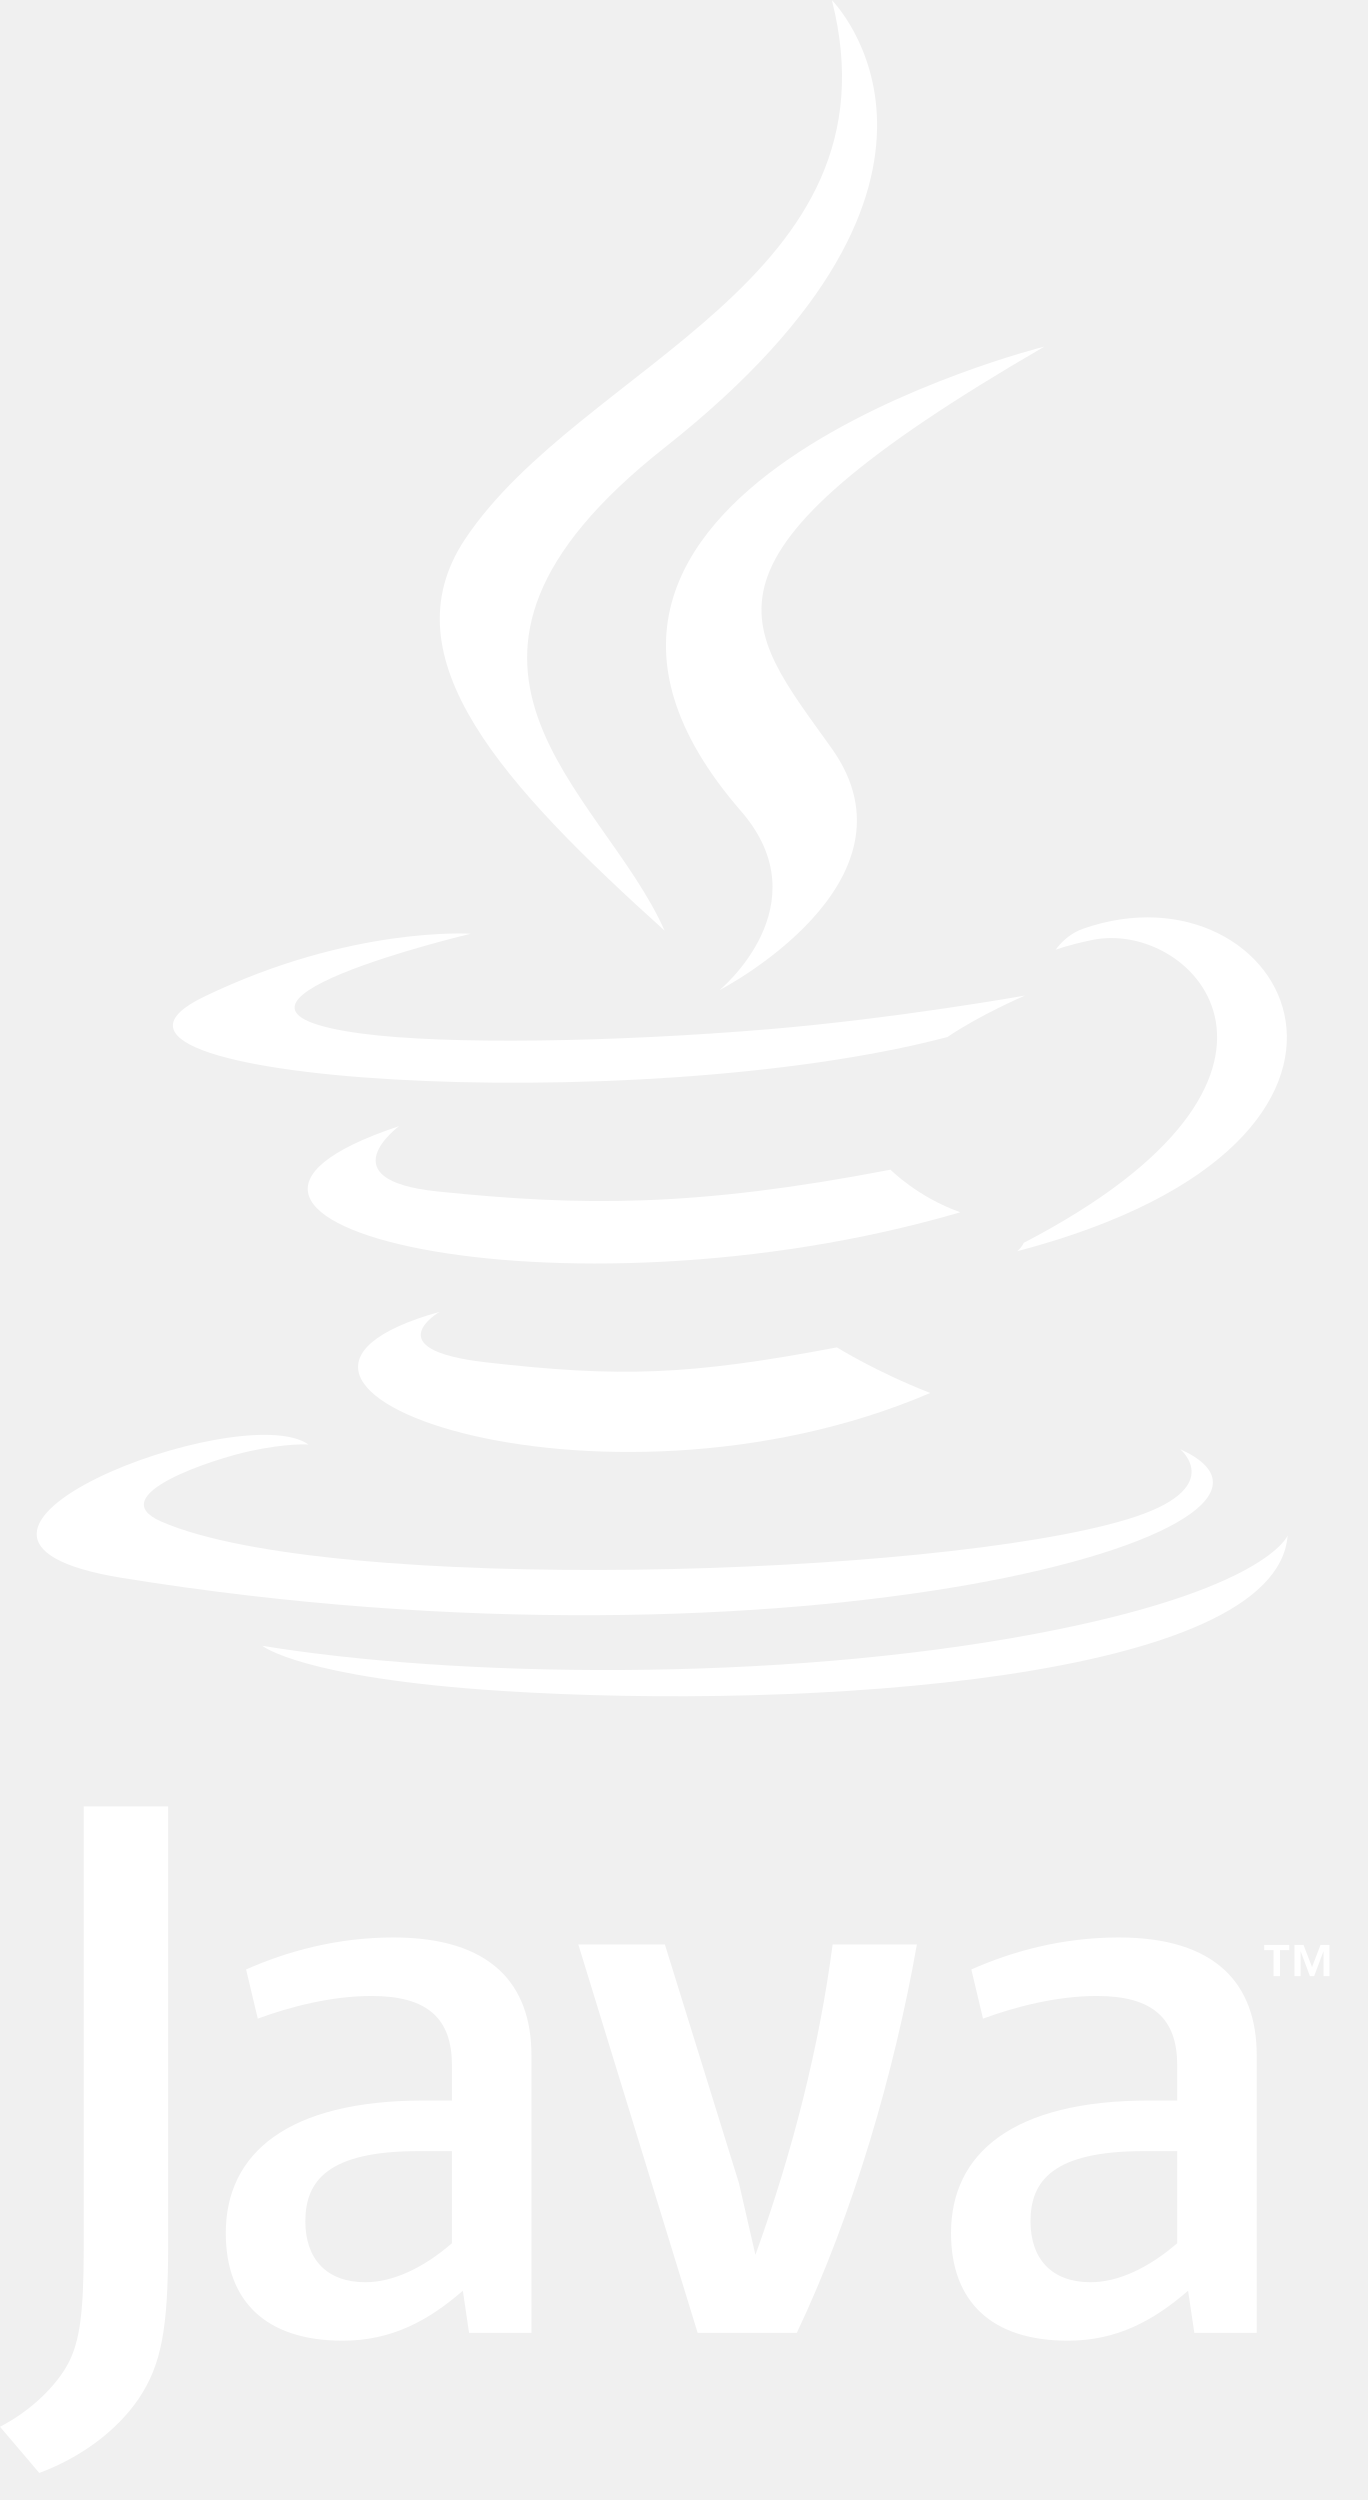
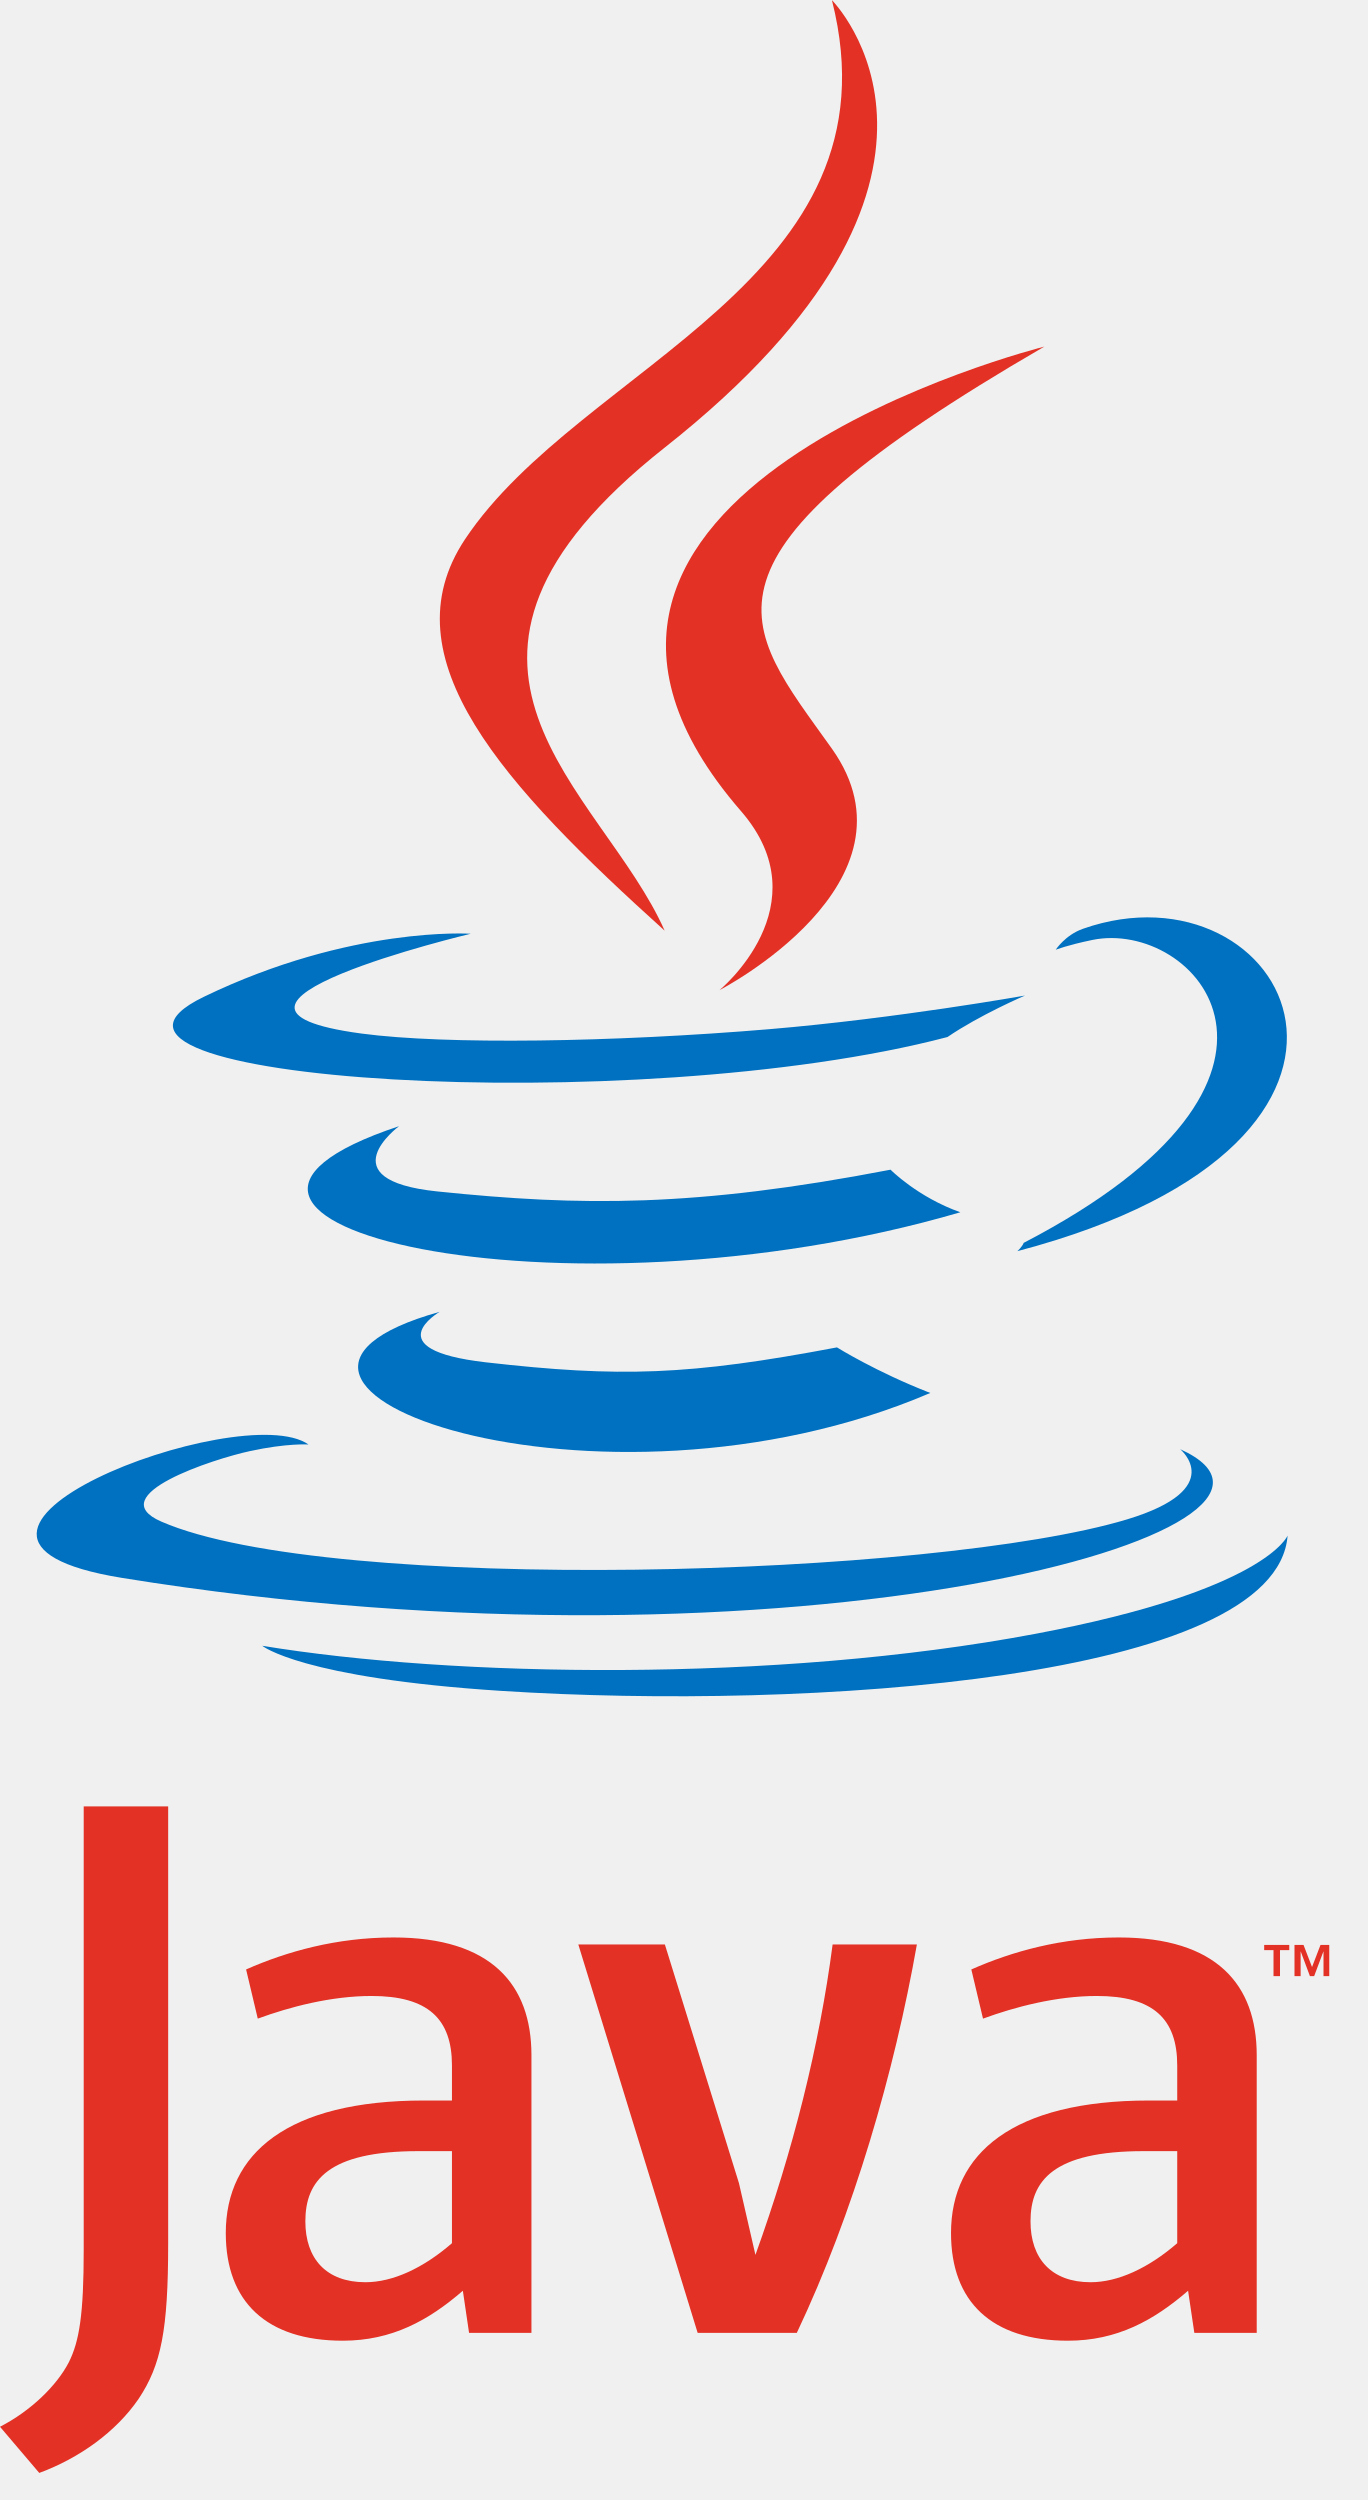
<svg xmlns="http://www.w3.org/2000/svg" width="35" height="64" viewBox="0 0 35 64" fill="none">
-   <g clip-path="url(#clip0_107_3164)">
-     <path d="M32.602 49.923H32.363V49.79H33.005V49.923H32.768V50.589H32.602V49.923ZM33.882 49.958H33.879L33.642 50.589H33.534L33.299 49.958H33.296V50.589H33.139V49.79H33.37L33.588 50.356L33.805 49.79H34.035V50.589H33.882L33.882 49.958Z" fill="white" />
-     <path d="M11.254 33.583C11.254 33.583 9.594 34.548 12.434 34.875C15.875 35.267 17.634 35.211 21.425 34.493C21.425 34.493 22.422 35.118 23.814 35.66C15.314 39.303 4.577 35.449 11.254 33.583ZM10.215 28.83C10.215 28.83 8.354 30.207 11.196 30.501C14.871 30.88 17.774 30.911 22.797 29.944C22.797 29.944 23.492 30.648 24.584 31.034C14.307 34.039 2.86 31.271 10.215 28.83Z" fill="white" />
-     <path d="M18.97 20.765C21.064 23.177 18.42 25.347 18.42 25.347C18.42 25.347 23.738 22.601 21.295 19.164C19.014 15.957 17.265 14.365 26.735 8.873C26.735 8.872 11.87 12.585 18.97 20.765Z" fill="white" />
-     <path d="M30.212 37.099C30.212 37.099 31.44 38.111 28.86 38.894C23.954 40.38 8.44 40.829 4.13 38.953C2.58 38.279 5.486 37.344 6.4 37.148C7.353 36.941 7.897 36.979 7.897 36.979C6.174 35.766 -3.239 39.362 3.116 40.393C20.446 43.203 34.708 39.127 30.212 37.099ZM12.051 23.904C12.051 23.904 4.159 25.778 9.256 26.459C11.408 26.747 15.698 26.682 19.695 26.347C22.96 26.072 26.24 25.486 26.24 25.486C26.24 25.486 25.088 25.979 24.255 26.548C16.241 28.656 0.76 27.675 5.217 25.519C8.986 23.697 12.051 23.904 12.051 23.904ZM26.207 31.817C34.354 27.584 30.587 23.516 27.958 24.064C27.314 24.198 27.026 24.314 27.026 24.314C27.026 24.314 27.266 23.939 27.723 23.777C32.923 21.949 36.923 29.17 26.044 32.03C26.044 32.03 26.17 31.918 26.207 31.817Z" fill="white" />
-     <path d="M21.296 0.004C21.296 0.004 25.807 4.517 17.017 11.457C9.967 17.024 15.409 20.198 17.014 23.825C12.899 20.112 9.879 16.844 11.905 13.803C14.879 9.338 23.116 7.173 21.296 0.004Z" fill="white" />
-     <path d="M12.852 43.288C20.671 43.789 32.679 43.01 32.963 39.31C32.963 39.31 32.416 40.713 26.501 41.827C19.827 43.083 11.595 42.936 6.713 42.132C6.713 42.131 7.712 42.959 12.852 43.288Z" fill="white" />
-     <path d="M11.57 57.426C10.832 58.066 10.053 58.425 9.354 58.425C8.356 58.425 7.817 57.826 7.817 56.867C7.817 55.828 8.395 55.069 10.712 55.069H11.57L11.57 57.426ZM13.605 59.722V52.614C13.605 50.797 12.57 49.599 10.072 49.599C8.615 49.599 7.338 49.959 6.3 50.418L6.599 51.677C7.416 51.377 8.474 51.097 9.513 51.097C10.951 51.097 11.57 51.677 11.57 52.874V53.773H10.852C7.357 53.773 5.78 55.13 5.78 57.166C5.78 58.923 6.819 59.922 8.775 59.922C10.033 59.922 10.972 59.403 11.849 58.643L12.008 59.722L13.605 59.722ZM20.398 59.722H17.86L14.805 49.779H17.021L18.917 55.888L19.339 57.725C20.298 55.069 20.976 52.374 21.315 49.779H23.472C22.894 53.053 21.854 56.647 20.398 59.722ZM30.137 57.426C29.398 58.066 28.617 58.425 27.918 58.425C26.922 58.425 26.381 57.826 26.381 56.867C26.381 55.828 26.96 55.069 29.278 55.069H30.137V57.426ZM32.172 59.722V52.614C32.172 50.797 31.134 49.599 28.639 49.599C27.181 49.599 25.903 49.959 24.866 50.418L25.165 51.677C25.982 51.377 27.042 51.097 28.08 51.097C29.517 51.097 30.137 51.677 30.137 52.874V53.773H29.418C25.922 53.773 24.346 55.13 24.346 57.166C24.346 58.923 25.384 59.922 27.34 59.922C28.598 59.922 29.536 59.403 30.415 58.643L30.575 59.722L32.172 59.722ZM3.548 61.411C2.968 62.258 2.031 62.928 1.005 63.307L0 62.125C0.781 61.724 1.451 61.077 1.762 60.474C2.031 59.938 2.143 59.247 2.143 57.595V46.243H4.305V57.439C4.305 59.648 4.128 60.54 3.548 61.411Z" fill="white" />
+   <g clip-path="url(#clip0_151_48)">
+     <mask id="mask0_151_48" style="mask-type:luminance" maskUnits="userSpaceOnUse" x="0" y="0" width="35" height="64">
+       <path d="M34.036 0H0V63.311H34.036V0Z" fill="white" />
+     </mask>
+     <g mask="url(#mask0_151_48)">
+       <path d="M32.602 49.923H32.363V49.79H33.005V49.923H32.768V50.589H32.602V49.923ZM33.882 49.958H33.879L33.642 50.589H33.534L33.299 49.958H33.296V50.589H33.139V49.79H33.37L33.588 50.356L33.805 49.79H34.035V50.589H33.882L33.882 49.958Z" fill="#E33125" />
+       <path d="M11.255 33.583C11.255 33.583 9.595 34.548 12.435 34.875C15.876 35.267 17.635 35.211 21.426 34.493C21.426 34.493 22.423 35.118 23.815 35.66C15.315 39.303 4.578 35.449 11.255 33.583ZM10.216 28.83C10.216 28.83 8.355 30.207 11.197 30.501C14.873 30.88 17.775 30.911 22.798 29.944C22.798 29.944 23.493 30.648 24.585 31.034C14.308 34.039 2.861 31.271 10.216 28.83Z" fill="#0071C1" />
+       <path d="M18.97 20.765C21.064 23.177 18.42 25.347 18.42 25.347C18.42 25.347 23.738 22.601 21.295 19.164C19.014 15.957 17.265 14.365 26.735 8.873C26.735 8.873 11.87 12.585 18.97 20.765Z" fill="#E33125" />
+       <path d="M30.212 37.099C30.212 37.099 31.44 38.111 28.86 38.894C23.954 40.38 8.44 40.829 4.13 38.953C2.58 38.279 5.486 37.344 6.4 37.148C7.353 36.941 7.897 36.979 7.897 36.979C6.174 35.766 -3.239 39.362 3.116 40.393C20.446 43.203 34.708 39.127 30.212 37.099ZM12.051 23.904C12.051 23.904 4.159 25.778 9.256 26.459C11.408 26.747 15.698 26.682 19.695 26.347C22.96 26.072 26.24 25.486 26.24 25.486C26.24 25.486 25.088 25.979 24.255 26.548C16.241 28.656 0.76 27.675 5.217 25.519C8.986 23.697 12.051 23.904 12.051 23.904ZM26.207 31.817C34.354 27.584 30.587 23.516 27.958 24.064C27.314 24.198 27.026 24.314 27.026 24.314C27.026 24.314 27.266 23.939 27.723 23.777C32.923 21.949 36.923 29.17 26.044 32.03C26.044 32.03 26.17 31.918 26.207 31.817Z" fill="#0071C1" />
+       <path d="M21.297 0.004C21.297 0.004 25.808 4.517 17.018 11.457C9.968 17.024 15.41 20.198 17.015 23.825C12.9 20.112 9.88 16.844 11.906 13.803C14.88 9.338 23.117 7.173 21.297 0.004Z" fill="#E33125" />
+       <path d="M12.852 43.288C20.671 43.789 32.679 43.01 32.963 39.31C32.963 39.31 32.416 40.713 26.501 41.827C19.827 43.083 11.595 42.936 6.713 42.132C6.713 42.132 7.712 42.959 12.852 43.288Z" fill="#0071C1" />
+       <path d="M11.57 57.426C10.832 58.066 10.053 58.425 9.354 58.425C8.356 58.425 7.817 57.826 7.817 56.867C7.817 55.828 8.395 55.069 10.712 55.069H11.57L11.57 57.426ZM13.605 59.722V52.614C13.605 50.797 12.57 49.599 10.072 49.599C8.615 49.599 7.338 49.959 6.3 50.418L6.599 51.677C7.416 51.377 8.474 51.097 9.513 51.097C10.951 51.097 11.57 51.677 11.57 52.874V53.773H10.852C7.357 53.773 5.78 55.13 5.78 57.166C5.78 58.923 6.819 59.922 8.775 59.922C10.033 59.922 10.972 59.403 11.849 58.643L12.008 59.722L13.605 59.722ZM20.398 59.722H17.86L14.805 49.779H17.021L18.917 55.888L19.339 57.725C20.298 55.069 20.976 52.374 21.315 49.779H23.472C22.894 53.053 21.854 56.647 20.398 59.722ZM30.137 57.426C29.398 58.066 28.617 58.425 27.918 58.425C26.922 58.425 26.381 57.826 26.381 56.867C26.381 55.828 26.96 55.069 29.278 55.069H30.137V57.426ZM32.172 59.722V52.614C32.172 50.797 31.134 49.599 28.639 49.599C27.181 49.599 25.903 49.959 24.866 50.418L25.165 51.677C25.982 51.377 27.042 51.097 28.08 51.097C29.517 51.097 30.137 51.677 30.137 52.874V53.773H29.418C25.922 53.773 24.346 55.13 24.346 57.166C24.346 58.923 25.384 59.922 27.34 59.922C28.598 59.922 29.536 59.403 30.415 58.643L30.575 59.722L32.172 59.722ZM3.548 61.411C2.968 62.258 2.031 62.928 1.005 63.307L0 62.125C0.781 61.724 1.451 61.077 1.762 60.474C2.031 59.938 2.143 59.247 2.143 57.595V46.243H4.305V57.439C4.305 59.648 4.128 60.54 3.548 61.411Z" fill="#E33125" />
+     </g>
  </g>
  <defs>
-     <clipPath id="clip0_107_3164">
-       <rect width="34.036" height="63.311" fill="white" />
+     <clipPath id="clip0_151_48">
+       <rect width="35" height="64" fill="white" />
    </clipPath>
  </defs>
</svg>
